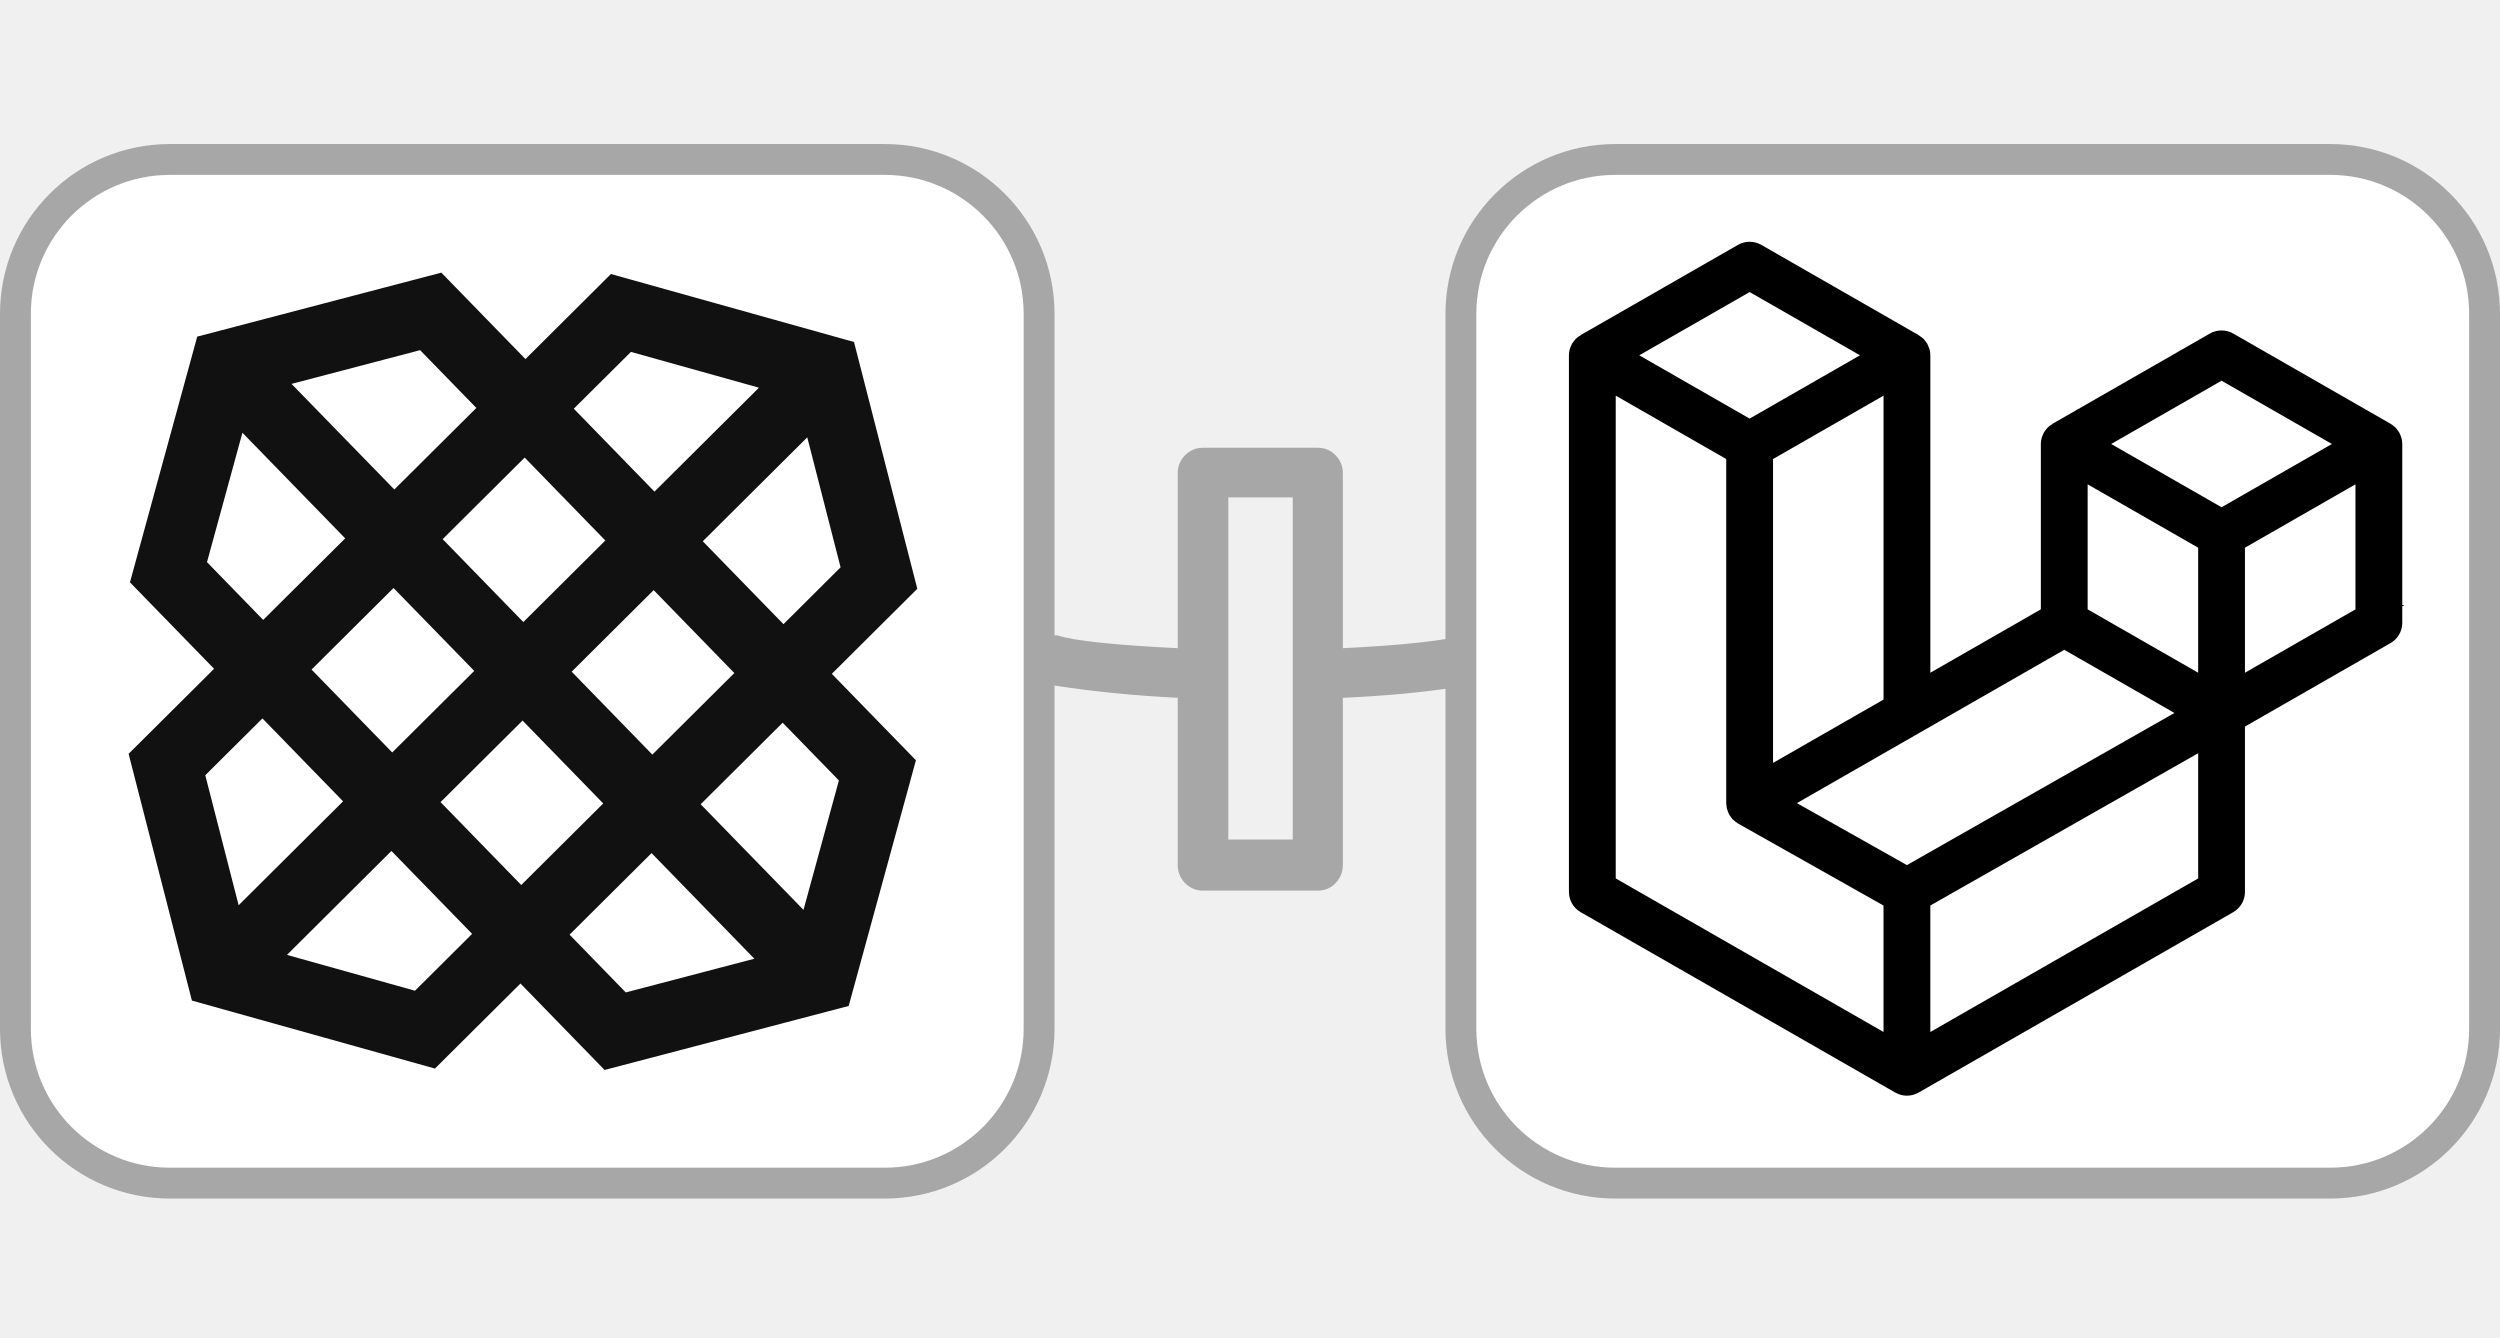
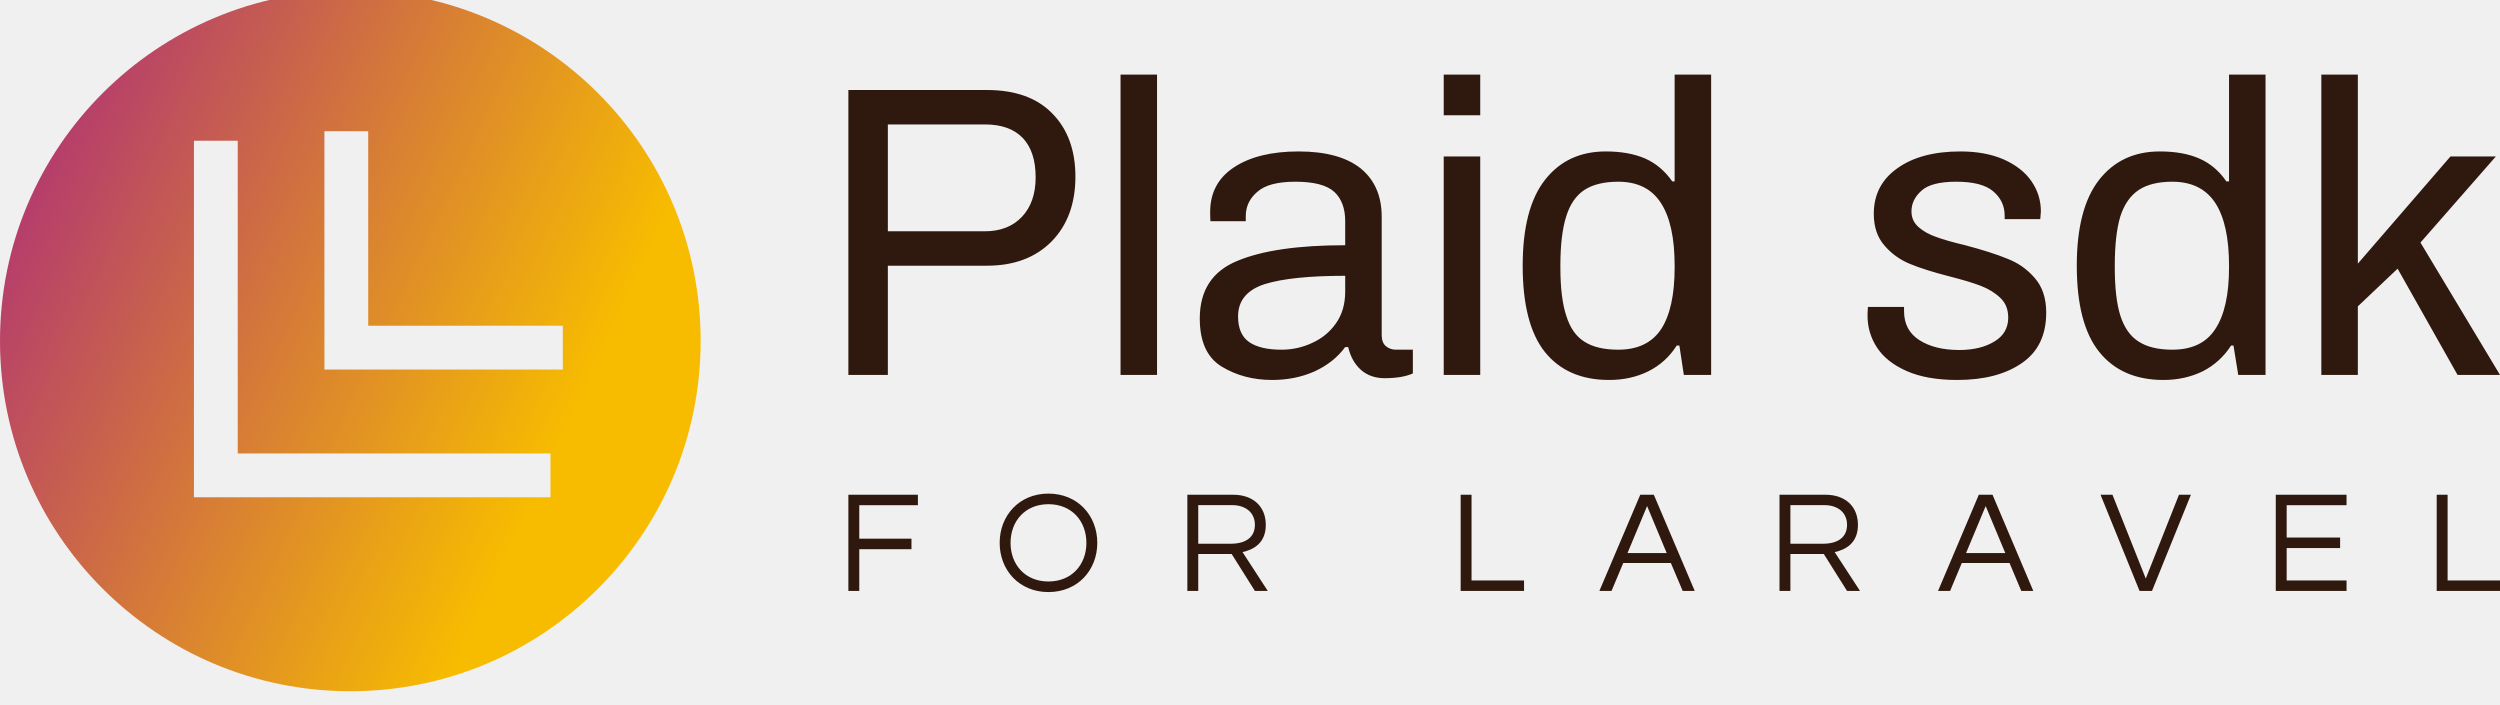
- <svg xmlns="http://www.w3.org/2000/svg" width="486" height="260" fill="none">
-   <path d="M251.309 163.21V96.691h-12.525v66.519h12.525Zm9.741-37.202c11.318-.557 19.173-1.392 23.564-2.505 1.361 0 2.474.526 3.34 1.577.928.99 1.392 2.103 1.392 3.34 0 1.237-.402 2.319-1.206 3.247-.743.928-2.474 1.577-5.196 1.948-6.37.99-13.668 1.67-21.894 2.041v32.471c0 1.361-.464 2.536-1.392 3.525-.928.99-2.103 1.485-3.525 1.485h-22.266c-1.36 0-2.536-.495-3.525-1.485-.928-.989-1.392-2.164-1.392-3.525v-32.471c-8.597-.433-16.637-1.237-24.121-2.412-2.783-.309-4.175-2.165-4.175-5.566.186-1.114.742-2.072 1.67-2.876.928-.866 2.01-1.299 3.247-1.299 3.093 1.051 10.886 1.886 23.379 2.505V91.96c0-1.299.464-2.443 1.392-3.433.989-.99 2.165-1.484 3.525-1.484h22.266c1.422 0 2.597.495 3.525 1.484.928.99 1.392 2.134 1.392 3.433v34.048Z" fill="#A7A7A7" />
-   <rect x="3" y="31" width="199" height="199" rx="30" fill="#fff" stroke="#A7A7A7" stroke-width="6" />
-   <path fill-rule="evenodd" clip-rule="evenodd" d="M359.26 159.838h14.643V101.76H359.26v58.078Zm71.492-47.193a24.081 24.081 0 0 0-6.981-6.703c-4.42-2.788-10.451-4.179-18.087-4.179h-19.291v58.075h22.566c8.154 0 14.698-2.668 19.636-8.009 4.939-5.339 7.405-12.424 7.405-21.249 0-7.02-1.752-12.998-5.252-17.935h.004Zm-23.431 34.045h-6.286v-31.782h6.374c4.479 0 7.92 1.404 10.334 4.202 2.414 2.798 3.621 6.768 3.621 11.908 0 10.448-4.681 15.672-14.043 15.672ZM85.793 53 38.34 65.44l-13.077 47.764 16.356 16.808L25 146.543l12.307 47.972 47.246 13.214 16.623-16.534L117.531 208l47.451-12.44 13.074-47.767-16.352-16.802 16.62-16.53-12.307-47.977-47.253-13.213-16.616 16.53L85.793 53Zm-29.12 21.627 24.996-6.556L92.6 79.303 76.66 95.158l-19.987-20.53Zm54.873 4.826 11.106-11.045 24.889 6.96-20.312 20.201-15.683-16.116ZM40.24 109.282l6.886-25.157 19.979 20.531-15.938 15.855-10.927-11.232v.003Zm96.38-4.058 20.312-20.207 6.478 25.271-11.103 11.049-15.687-16.113Zm-50.566-.415 15.941-15.855 15.68 16.116-15.938 15.855-15.683-16.116Zm-25.49 25.353 15.939-15.855 15.69 16.116-15.945 15.855-15.683-16.116Zm50.571.415 15.937-15.855 15.684 16.116-15.941 15.855-15.68-16.116Zm-71.228 20.135 11.11-11.052 15.68 16.119-20.305 20.198-6.485-25.265Zm45.736 5.218 15.941-15.855 15.683 16.116-15.938 15.855-15.686-16.116Zm50.566.417 15.941-15.854 10.931 11.228-6.883 25.157-19.989-20.531Zm-80.426 29.288 20.309-20.208 15.69 16.117-11.11 11.052-24.89-6.965v.004Zm54.941-3.938 15.937-15.855 19.983 20.534-24.993 6.553-10.927-11.232Z" fill="#111" />
-   <rect x="284" y="31" width="199" height="199" rx="30" fill="#fff" stroke="#A7A7A7" stroke-width="6" />
-   <path fill-rule="evenodd" clip-rule="evenodd" d="M464.911 85.649a2.6 2.6 0 0 1 .089.662v34.773a2.525 2.525 0 0 1-1.279 2.199l-29.303 16.804v33.305c0 .907-.484 1.743-1.273 2.2l-61.168 35.07c-.14.08-.293.13-.446.184-.057.019-.111.054-.171.07a2.576 2.576 0 0 1-1.305 0c-.07-.019-.134-.057-.201-.083-.14-.05-.286-.095-.42-.171l-61.155-35.07a2.535 2.535 0 0 1-1.279-2.2V69.073c0-.228.032-.45.089-.665.019-.073.064-.14.089-.212.048-.133.092-.27.162-.393.048-.083.118-.15.175-.225.074-.102.14-.206.226-.295.074-.073.169-.127.252-.19.092-.076.175-.159.28-.219h.003l30.579-17.535a2.56 2.56 0 0 1 2.546 0l30.579 17.535h.006c.102.064.188.143.28.216.083.063.175.12.249.19.089.092.152.196.229.298.054.076.127.142.172.225.073.126.114.26.165.393.025.073.07.14.089.215.059.216.089.439.089.662v65.157l25.482-14.613v-33.31c0-.221.032-.446.089-.658.022-.076.064-.143.089-.216.051-.133.095-.27.165-.393.048-.082.118-.149.172-.225.077-.101.14-.206.229-.295.074-.072.166-.126.249-.19.095-.076.178-.158.28-.218h.003l30.582-17.536a2.557 2.557 0 0 1 2.546 0l30.579 17.536c.108.063.191.142.286.215.08.064.172.12.245.19.09.092.153.197.23.298.057.076.127.143.171.225.074.124.115.26.166.393.028.073.07.14.089.216Zm-5.009 33.968V90.7l-10.701 6.136-14.783 8.478v28.916l25.488-14.613h-.004Zm-30.579 52.308V142.99l-14.542 8.271-41.525 23.605v29.207l56.067-32.148ZM312.098 73.463v98.462l56.06 32.145v-29.201l-29.287-16.509-.009-.006-.013-.006c-.099-.057-.182-.14-.274-.209-.079-.064-.172-.115-.242-.184l-.006-.01c-.083-.079-.14-.177-.21-.266-.064-.086-.14-.158-.191-.247l-.003-.01c-.057-.095-.092-.209-.134-.317-.041-.095-.095-.183-.121-.285v-.003c-.032-.12-.038-.247-.051-.371-.012-.095-.038-.19-.038-.285V88.076l-14.78-8.48-10.701-6.13v-.003Zm28.033-18.996-25.478 14.606 25.472 14.608L365.6 69.07l-25.475-14.604h.006Zm13.25 91.159 14.781-8.474v-63.69L357.46 79.6l-14.783 8.477v63.689l10.704-6.139Zm78.491-73.922-25.475 14.607 25.475 14.607 25.472-14.61-25.472-14.604Zm-2.549 33.61-14.783-8.478-10.702-6.136v28.917l14.781 8.474 10.704 6.139v-28.916Zm-58.619 65.162 37.366-21.246 18.679-10.617-25.456-14.598-29.31 16.807-26.713 15.317 25.434 14.337Z" fill="#000" stroke="#000" stroke-width="4" />
+ <svg xmlns="http://www.w3.org/2000/svg" viewBox="40 120 220 62" class="iconLeftSlogan">
+   <path d="M114.657 152.993v-25.072h12.197q3.76 0 5.772 2.09 2.01 2.062 2.01 5.536 0 3.552-2.089 5.694-2.115 2.141-5.693 2.141h-8.723v9.611h-3.474Zm3.474-12.64h8.54q2.063 0 3.265-1.28 1.201-1.28 1.201-3.474 0-2.246-1.123-3.447-1.15-1.202-3.343-1.202h-8.54v9.403Zm20.476 12.64v-26.43h3.212v26.43h-3.212Zm13.346.444q-2.508 0-4.44-1.175-1.933-1.175-1.933-4.23 0-3.71 3.29-5.068 3.292-1.384 9.508-1.384v-2.115q0-1.672-.94-2.56-.967-.914-3.448-.914-2.35 0-3.343.888-1.019.862-1.019 2.142v.444h-3.108q-.026-.21-.026-.81 0-2.56 2.116-3.944 2.115-1.384 5.667-1.384 3.578 0 5.459 1.489 1.854 1.515 1.854 4.257v10.42q0 .654.366.967.365.313.914.313h1.462v2.09q-.94.418-2.48.418-1.255 0-2.09-.732-.836-.757-1.123-2.01h-.261q-.993 1.357-2.69 2.141-1.698.757-3.735.757Zm.835-2.664q1.41 0 2.69-.6 1.28-.575 2.09-1.724.81-1.15.81-2.795v-1.384q-4.728 0-7.078.731-2.35.758-2.35 2.847 0 1.567.965 2.246.967.68 2.873.68Zm14.26-20.632v-3.578h3.213v3.578h-3.213Zm0 22.852v-19.222h3.213v19.222h-3.213Zm14.548.444q-3.657 0-5.642-2.455-1.958-2.455-1.958-7.6 0-5.04 1.958-7.548 1.96-2.507 5.355-2.507 2.037 0 3.473.627 1.41.627 2.377 2.01h.209v-9.401h3.212v26.43h-2.403l-.391-2.585h-.235q-.94 1.488-2.508 2.272-1.54.757-3.447.757Zm.81-2.664q2.585 0 3.786-1.828 1.176-1.828 1.176-5.406v-.157q0-3.656-1.202-5.51-1.201-1.881-3.76-1.881-1.829 0-2.952.705-1.123.731-1.62 2.325-.521 1.619-.521 4.361v.157q0 2.69.522 4.257.496 1.593 1.593 2.272 1.097.705 2.977.705Zm29.825 2.664q-2.664 0-4.44-.783-1.775-.784-2.611-2.063-.836-1.28-.836-2.795 0-.418.026-.6v-.183h3.186v.365q0 1.698 1.359 2.56 1.358.862 3.5.862 1.88 0 3.107-.758 1.202-.731 1.202-2.09 0-1.07-.68-1.723-.705-.68-1.723-1.07-1.019-.393-2.769-.837-2.141-.548-3.473-1.097-1.332-.548-2.246-1.619-.94-1.07-.94-2.794 0-2.534 2.063-3.996 2.063-1.489 5.563-1.489 2.194 0 3.813.705 1.62.731 2.429 1.907.836 1.201.836 2.664l-.053.679h-3.134v-.314q0-1.28-1.018-2.141-.993-.836-3.239-.836-2.194 0-3.056.784-.888.783-.888 1.828 0 .835.627 1.384.627.548 1.541.862.914.34 2.56.731 2.272.6 3.682 1.175 1.437.549 2.429 1.698 1.019 1.15 1.019 3.056 0 2.977-2.142 4.44-2.142 1.488-5.694 1.488Zm18.152 0q-3.656 0-5.641-2.455-1.985-2.455-1.985-7.6 0-5.04 1.959-7.548 1.958-2.507 5.354-2.507 2.063 0 3.473.627 1.437.627 2.377 2.01h.235v-9.401h3.212v26.43h-2.402l-.418-2.585h-.21q-.966 1.488-2.507 2.272-1.567.757-3.447.757Zm.783-2.664q2.612 0 3.787-1.828 1.202-1.828 1.202-5.406v-.157q0-3.656-1.202-5.51-1.227-1.881-3.787-1.881-1.828 0-2.925.705-1.123.731-1.645 2.325-.496 1.619-.496 4.361v.157q0 2.69.496 4.257.522 1.593 1.62 2.272 1.096.705 2.95.705Zm13.111 2.22v-26.43h3.213v16.636l8.148-9.428h3.996l-6.633 7.574L260 152.993h-3.735l-5.275-9.35-3.5 3.317v6.033h-3.213Z" fill="#2F190E" />
+   <defs>
+     <linearGradient gradientTransform="rotate(25)" id="a" x1="0%" y1="0%" x2="100%" y2="0%">
+       <stop offset="0%" stop-color="#A92580" />
+       <stop offset="100%" stop-color="#F7BC00" />
+     </linearGradient>
+   </defs>
+   <path d="M16 32c8.837 0 16-7.163 16-16S24.837 0 16 0 0 7.163 0 16s7.163 16 16 16zM14.817 6.421h2v8.886h8.887v2H14.817V6.421zm-5.959.437h2v14.283h14.283v2H8.858V6.858z" fill="url(#a)" transform="translate(40 119.171) scale(1.92678)" />
+   <path d="M120.775 164.46v-.922h-6.118v8.464h.959v-3.67h4.593v-.932h-4.593v-2.94Zm11.486-1.023c-2.566 0-4.291 1.927-4.291 4.337 0 2.402 1.725 4.328 4.291 4.328 2.575 0 4.3-1.926 4.3-4.328 0-2.41-1.725-4.337-4.3-4.337Zm0 7.734c-2.054 0-3.333-1.497-3.333-3.397 0-1.908 1.279-3.405 3.333-3.405 2.064 0 3.342 1.497 3.342 3.405 0 1.9-1.278 3.397-3.342 3.397Zm13.185-2.42h2.94l2.045 3.251h1.133l-2.22-3.415c.941-.219 2.046-.767 2.046-2.401 0-1.607-1.114-2.648-2.858-2.648h-4.045v8.464h.959Zm0-4.3h2.977c1.196 0 2.008.657 2.008 1.735 0 1.315-1.15 1.662-2.063 1.662h-2.922Zm23.092-.913v8.464h5.578v-.922h-4.62v-7.542Zm17 0h-1.195l-3.598 8.464h1.069l1.031-2.456h4.191l1.041 2.456h1.06Zm-2.318 5.131 1.725-4.136 1.726 4.136Zm14.335.082h2.94l2.045 3.251h1.142l-2.228-3.415c.95-.219 2.045-.767 2.045-2.401 0-1.607-1.105-2.648-2.849-2.648h-4.054v8.464h.959Zm0-4.3h2.986c1.196 0 2 .657 2 1.735 0 1.315-1.151 1.662-2.055 1.662h-2.931Zm17.787-.913h-1.206l-3.588 8.464h1.06l1.03-2.456h4.201l1.032 2.456h1.059Zm-2.329 5.131 1.726-4.136 1.726 4.136Zm18.737-5.131-2.922 7.377-2.931-7.377h-1.05l3.433 8.464h1.096l3.424-8.464Zm14.746.922v-.922h-6.227v8.464h6.227v-.922h-5.269v-2.849h4.703v-.931h-4.703v-2.84Zm7.934-.922v8.464H260v-.922h-4.611v-7.542Z" fill="#2F190E" />
</svg>
